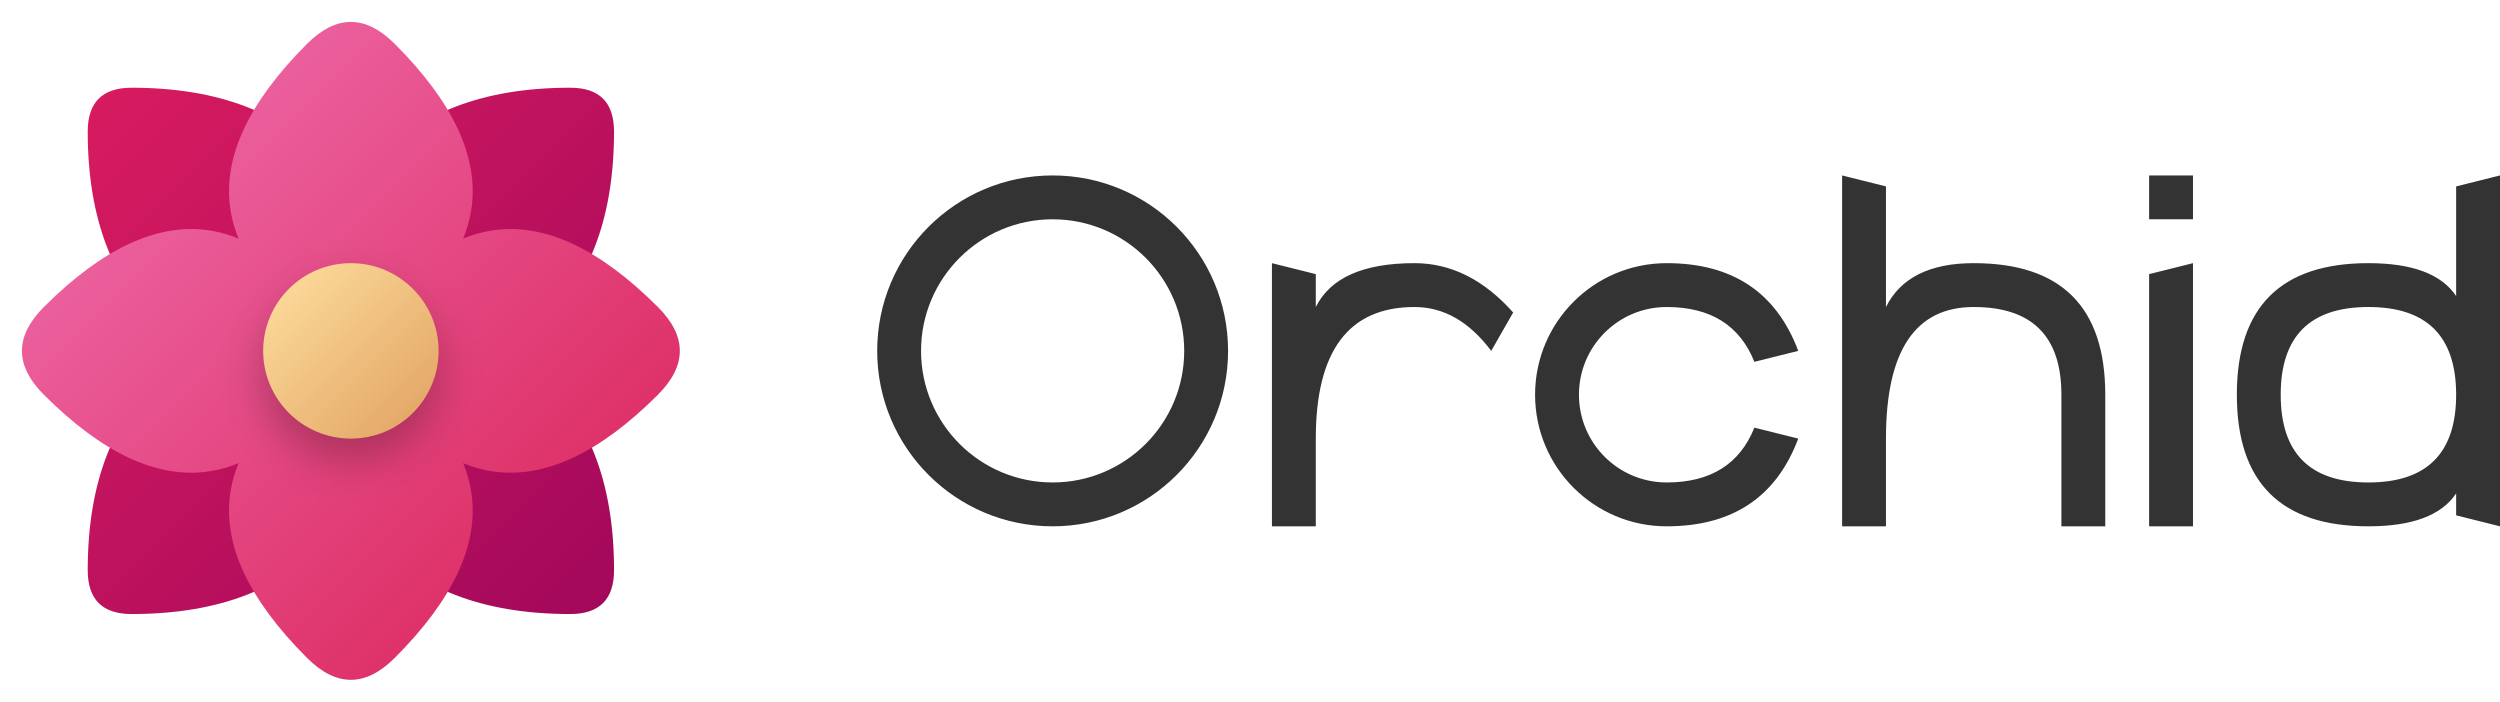
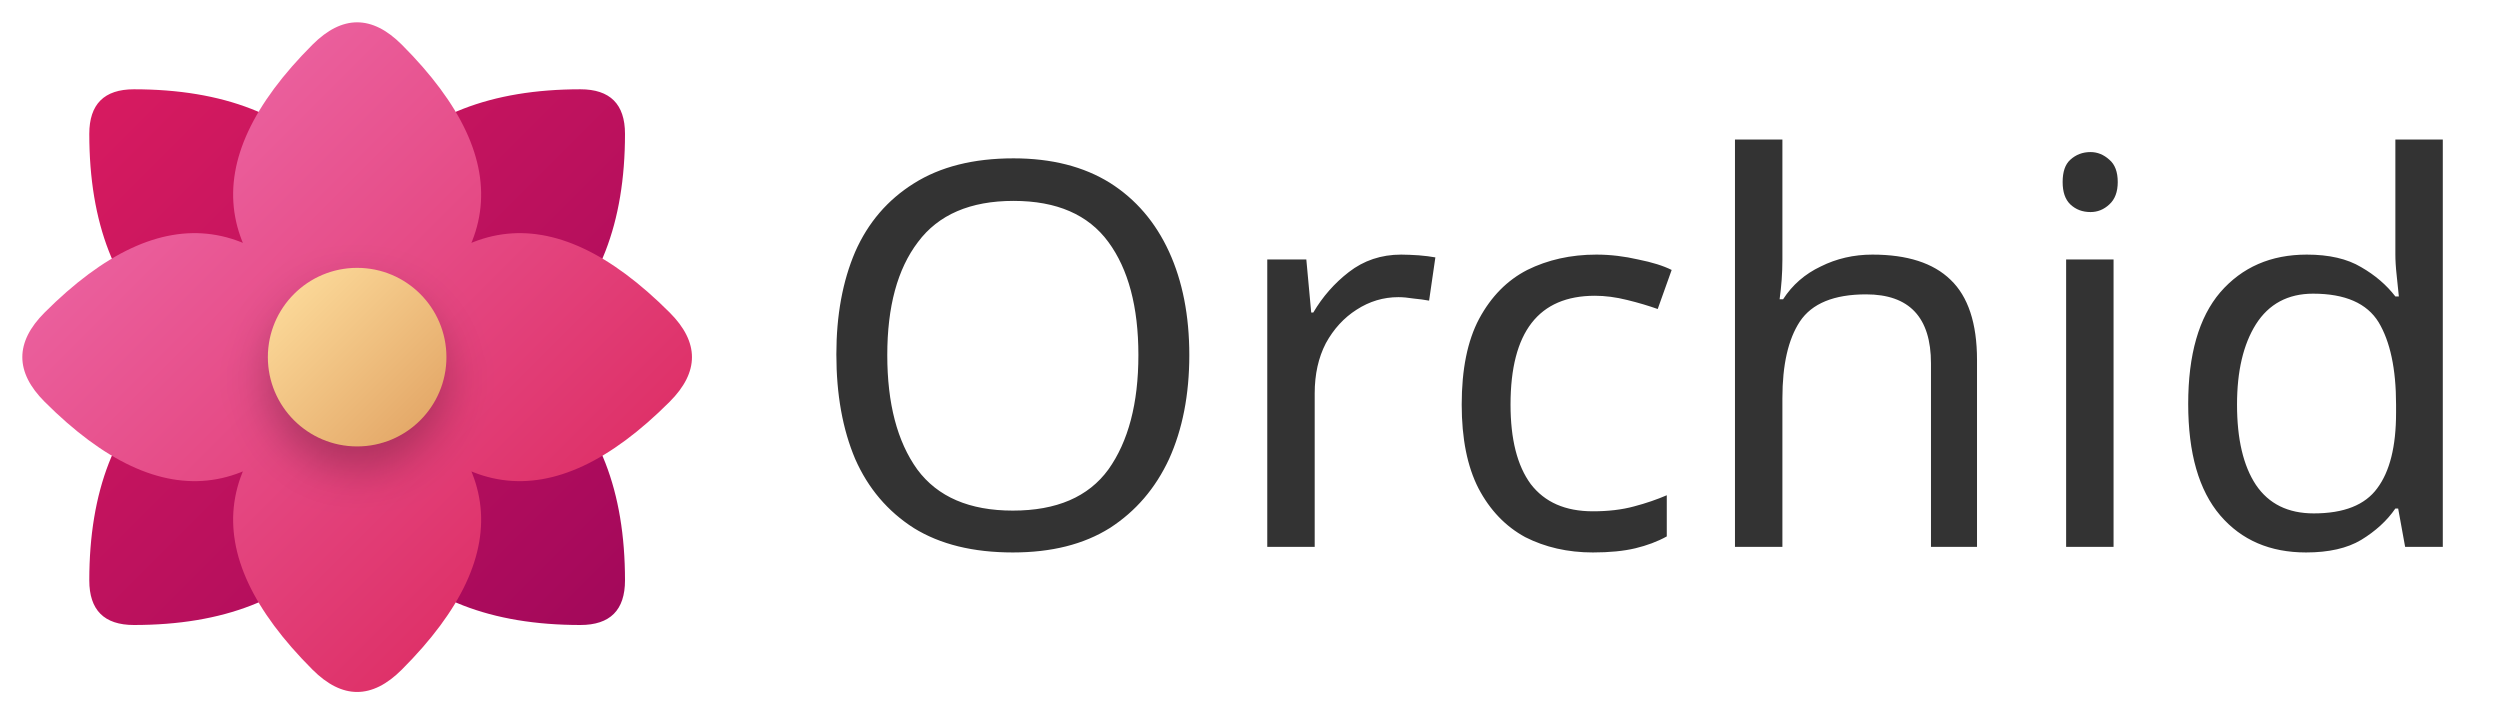
- <svg xmlns="http://www.w3.org/2000/svg" viewBox="0 0 57 16" width="57" height="16" version="1.1" id="svg18">
+ <svg xmlns="http://www.w3.org/2000/svg" viewBox="0 0 56 16" width="56" height="16" version="1.1" id="svg18">
  <defs id="defs22">
    <filter style="color-interpolation-filters:sRGB;" id="filter856">
      <feFlood flood-opacity="0.251" flood-color="rgb(0,0,0)" result="flood" id="feFlood846" />
      <feComposite in="flood" in2="SourceGraphic" operator="in" result="composite1" id="feComposite848" />
      <feGaussianBlur in="composite1" stdDeviation="0.5" result="blur" id="feGaussianBlur850" />
      <feOffset dx="0" dy="0.5" result="offset" id="feOffset852" />
      <feComposite in="SourceGraphic" in2="offset" operator="over" result="composite2" id="feComposite854" />
    </filter>
    <filter style="color-interpolation-filters:sRGB;" id="filter836">
      <feFlood flood-opacity="0.251" flood-color="rgb(255,255,255)" result="flood" id="feFlood826" />
      <feComposite in="flood" in2="SourceGraphic" operator="out" result="composite1" id="feComposite828" />
      <feGaussianBlur in="composite1" stdDeviation="0.5" result="blur" id="feGaussianBlur830" />
      <feOffset dx="0" dy="0.5" result="offset" id="feOffset832" />
      <feComposite in="offset" in2="SourceGraphic" operator="atop" result="composite2" id="feComposite834" />
    </filter>
    <filter style="color-interpolation-filters:sRGB;" id="filter37" x="-0.075" y="-0.075" width="1.15" height="1.181">
      <feFlood flood-opacity="0.251" flood-color="rgb(0,0,0)" result="flood" id="feFlood27" />
      <feComposite in="flood" in2="SourceGraphic" operator="in" result="composite1" id="feComposite29" />
      <feGaussianBlur in="composite1" stdDeviation="0.5" result="blur" id="feGaussianBlur31" />
      <feOffset dx="0" dy="0.5" result="offset" id="feOffset33" />
      <feComposite in="SourceGraphic" in2="offset" operator="over" result="composite2" id="feComposite35" />
    </filter>
    <filter style="color-interpolation-filters:sRGB;" id="filter894" x="-0.3" y="-0.3" width="1.6" height="1.725">
      <feFlood flood-opacity="0.251" flood-color="rgb(0,0,0)" result="flood" id="feFlood884" />
      <feComposite in="flood" in2="SourceGraphic" operator="in" result="composite1" id="feComposite886" />
      <feGaussianBlur in="composite1" stdDeviation="0.5" result="blur" id="feGaussianBlur888" />
      <feOffset dx="0" dy="0.5" result="offset" id="feOffset890" />
      <feComposite in="SourceGraphic" in2="offset" operator="over" result="composite2" id="feComposite892" />
    </filter>
  </defs>
  <linearGradient id="g0" x1="0%" y1="0%" x2="100%" y2="100%">
    <stop offset="0%" style="stop-color:#d81b60;stop-opacity:1" id="stop2" />
    <stop offset="100%" style="stop-color:#a2085b;stop-opacity:1" id="stop4" />
  </linearGradient>
  <linearGradient id="g1" x1="0%" y1="0%" x2="100%" y2="100%">
    <stop offset="0%" style="stop-color:#f072b2;stop-opacity:1" id="stop7" />
    <stop offset="100%" style="stop-color:#d91e53;stop-opacity:1" id="stop9" />
  </linearGradient>
  <linearGradient id="g2" x1="0%" y1="0%" x2="100%" y2="100%">
    <stop offset="0%" style="stop-color:#ffe0a0;stop-opacity:1" id="stop29" />
    <stop offset="100%" style="stop-color:#e0a060;stop-opacity:1" id="stop31" />
  </linearGradient>
  <style id="style12">
    .ac-color {
      fill: url(#g0);
    }
    .ac-color1 {
      fill: url(#g1);
    }
    .ac-color2 {
      fill: url(#g2);
    }
    .ac-color3 {
      fill: #333;
+       font-family: 'Readex Pro';
    }
  </style>
  <path d="M9 9Q9 2 3 2 2 2 2 3 2 9 9 9M7 9Q7 2 13 2 14 2 14 3 14 9 7 9M9 7Q2 7 2 13 2 14 3 14 9 14 9 7M7 7Q14 7 14 13 14 14 13 14 7 14 7 7" class="ac-color" id="path14" />
  <path d="M8 8Q3 5 7 1 8 0 9 1 13 5 8 8M8 8Q11 3 15 7 16 8 15 9 11 13 8 8M8 8Q13 11 9 15 8 16 7 15 3 11 8 8M8 8Q5 13 1 9 0 8 1 7 5 3 8 8" class="ac-color1" id="path16" />
  <path d="M8 6A1 1 0 008 10 1 1 0 008 6" class="ac-color2" id="path17" style="filter:url(#filter894)" />
-   <path d="M24 4A1 1 0 0024 12 1 1 0 0024 4M24 5A1 1 0 0124 11 1 1 0 0124 5M29 12 29 6 30 6.25 30 7Q30.5 6 32.25 6 33.5 6 34.5 7.125L34 8Q33.25 7 32.25 7 30 7 30 10L30 12 29 12M38 6A1 1 0 0038 12Q40.25 12 41 10L40 9.75Q39.5 11 38 11A1 1 0 0138 7Q39.5 7 40 8.25L41 8Q40.25 6 38 6M42 4 42 12 43 12 43 10Q43 7 45 7 47 7 47 9L47 12 48 12 48 9Q48 6 45 6 43.5 6 43 7L43 4.25 42 4M49 6.25 50 6 50 12 49 12 49 6.25M49 4 50 4 50 5 49 5 49 4M56 4.25 57 4 57 12 56 11.75 56 11.25Q55.5 12 54 12 51 12 51 9 51 6 54 6 55.5 6 56 6.75L56 4.25M54 7Q52 7 52 9 52 11 54 11 56 11 56 9 56 7 54 7" class="ac-color3" id="path18" style="fill:#333" />
+   <text x="18" y="12.25" class="ac-color3">
+    Orchid
+   </text>
</svg>
